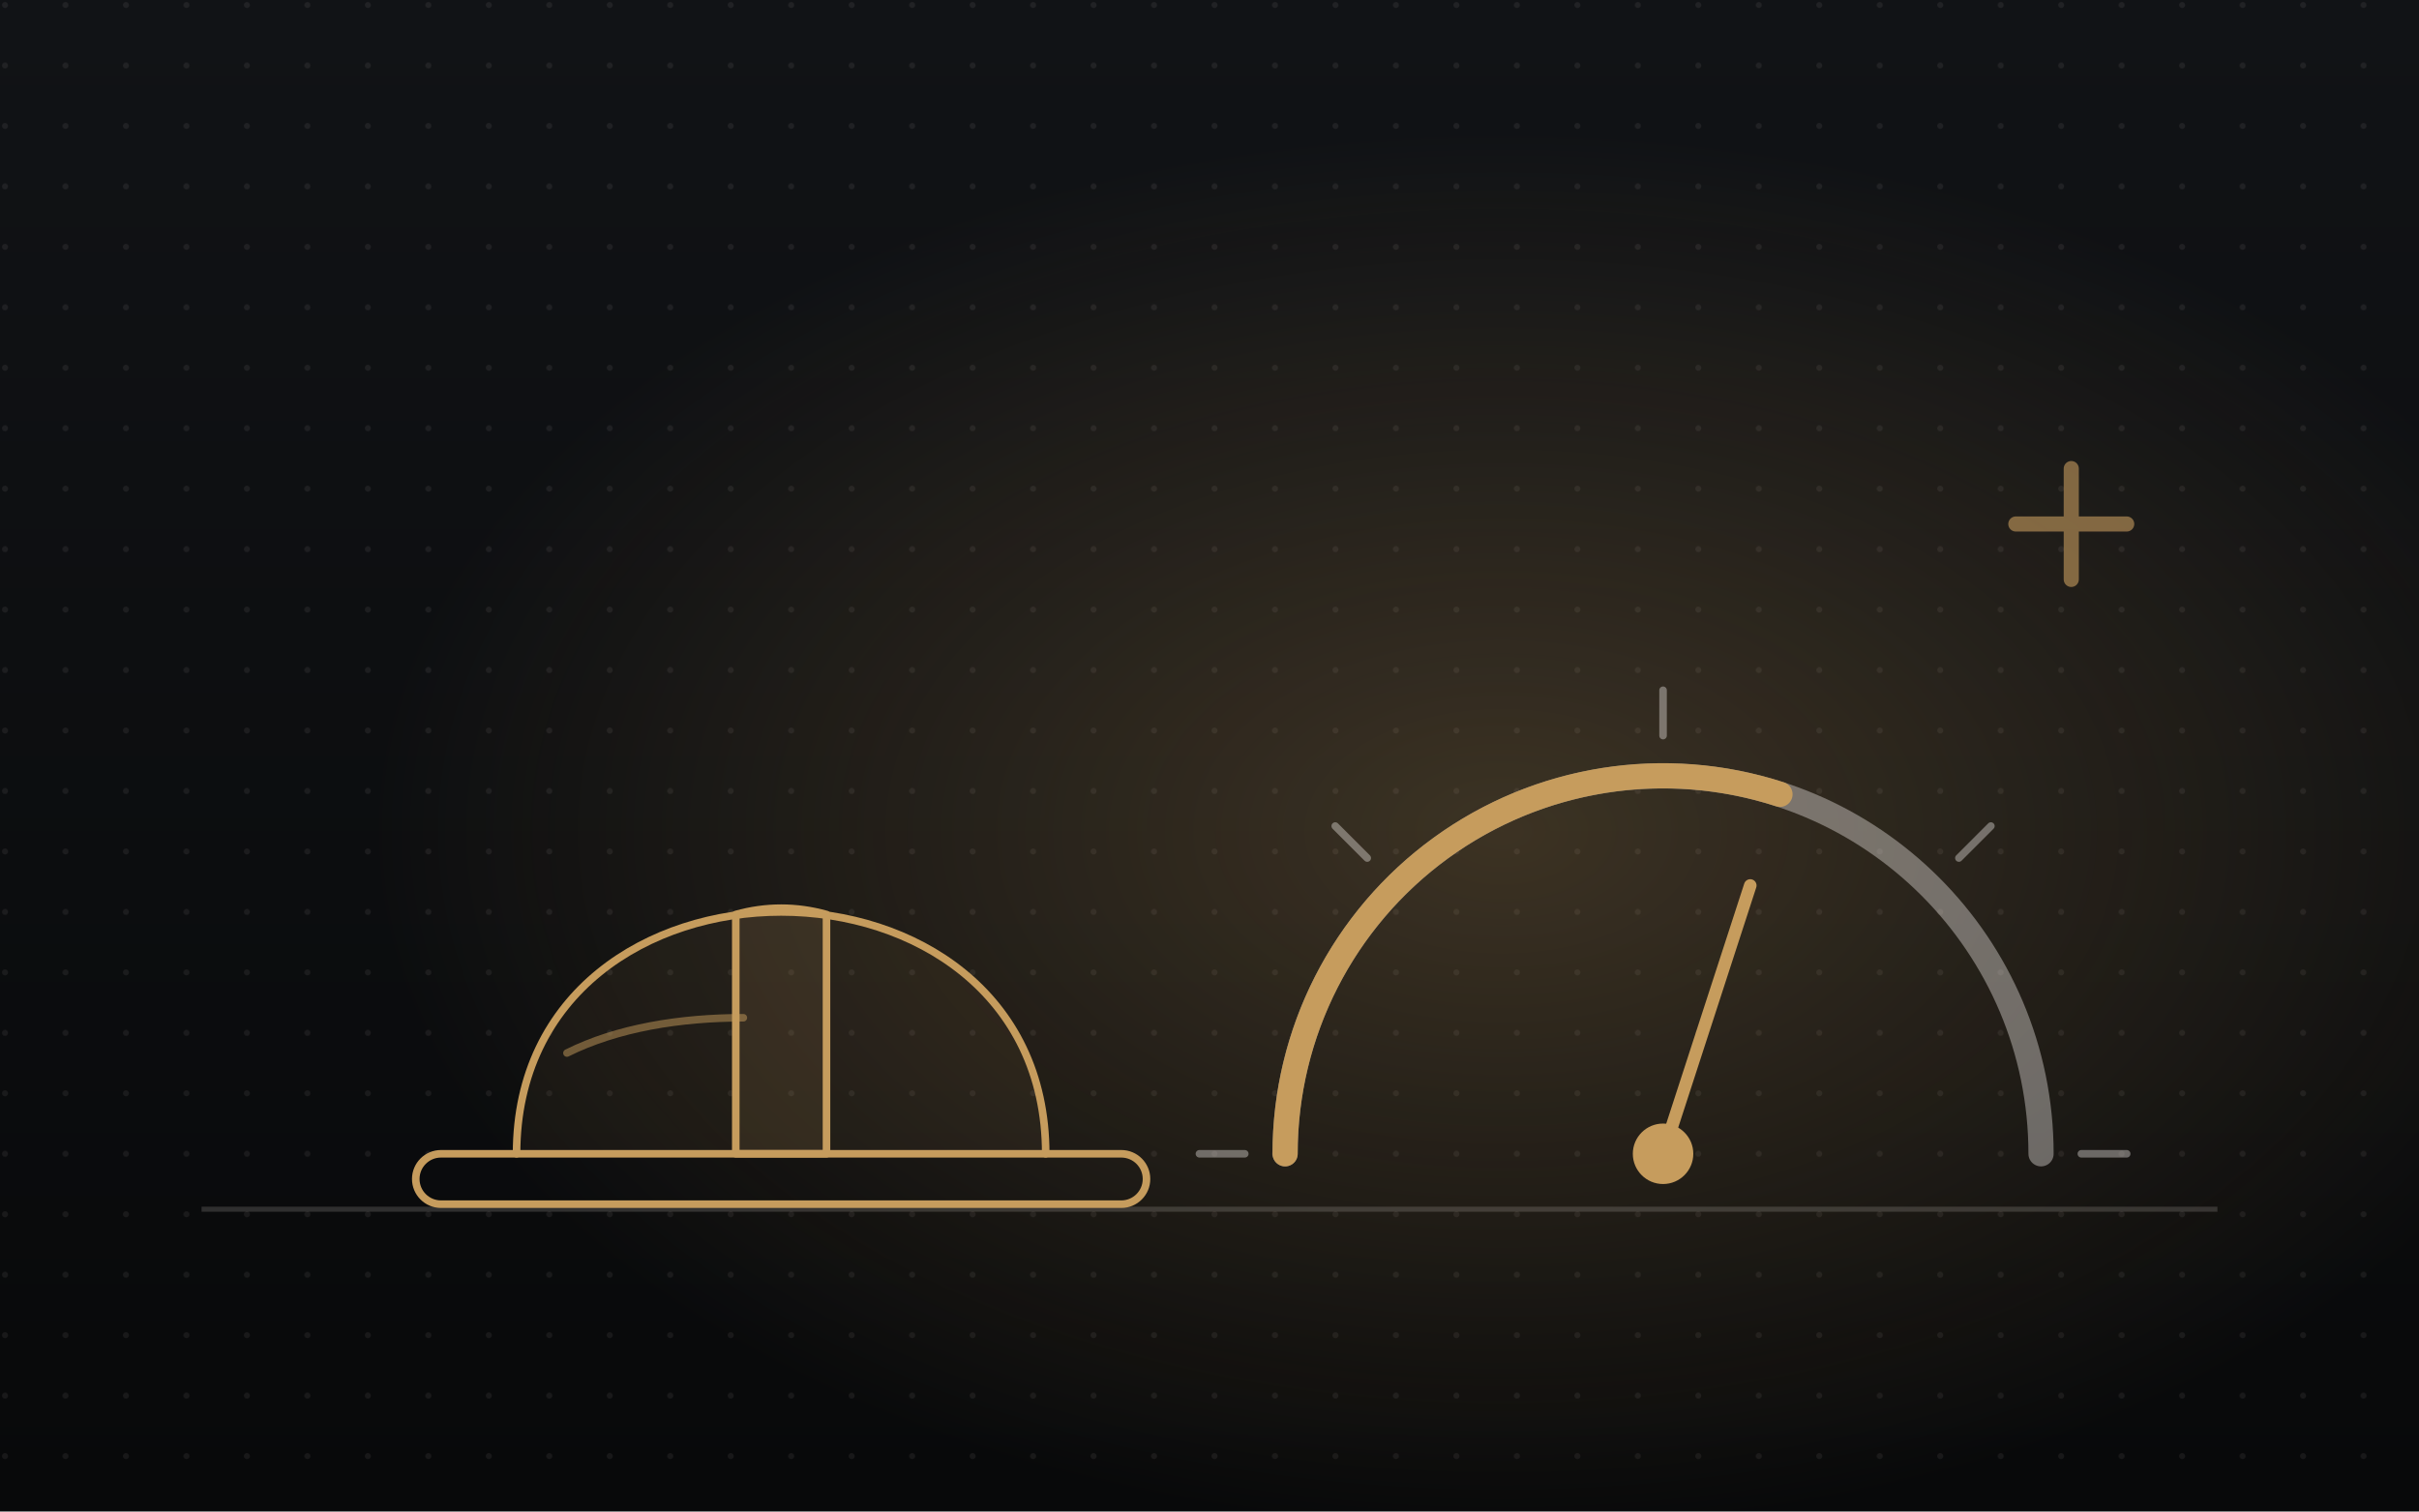
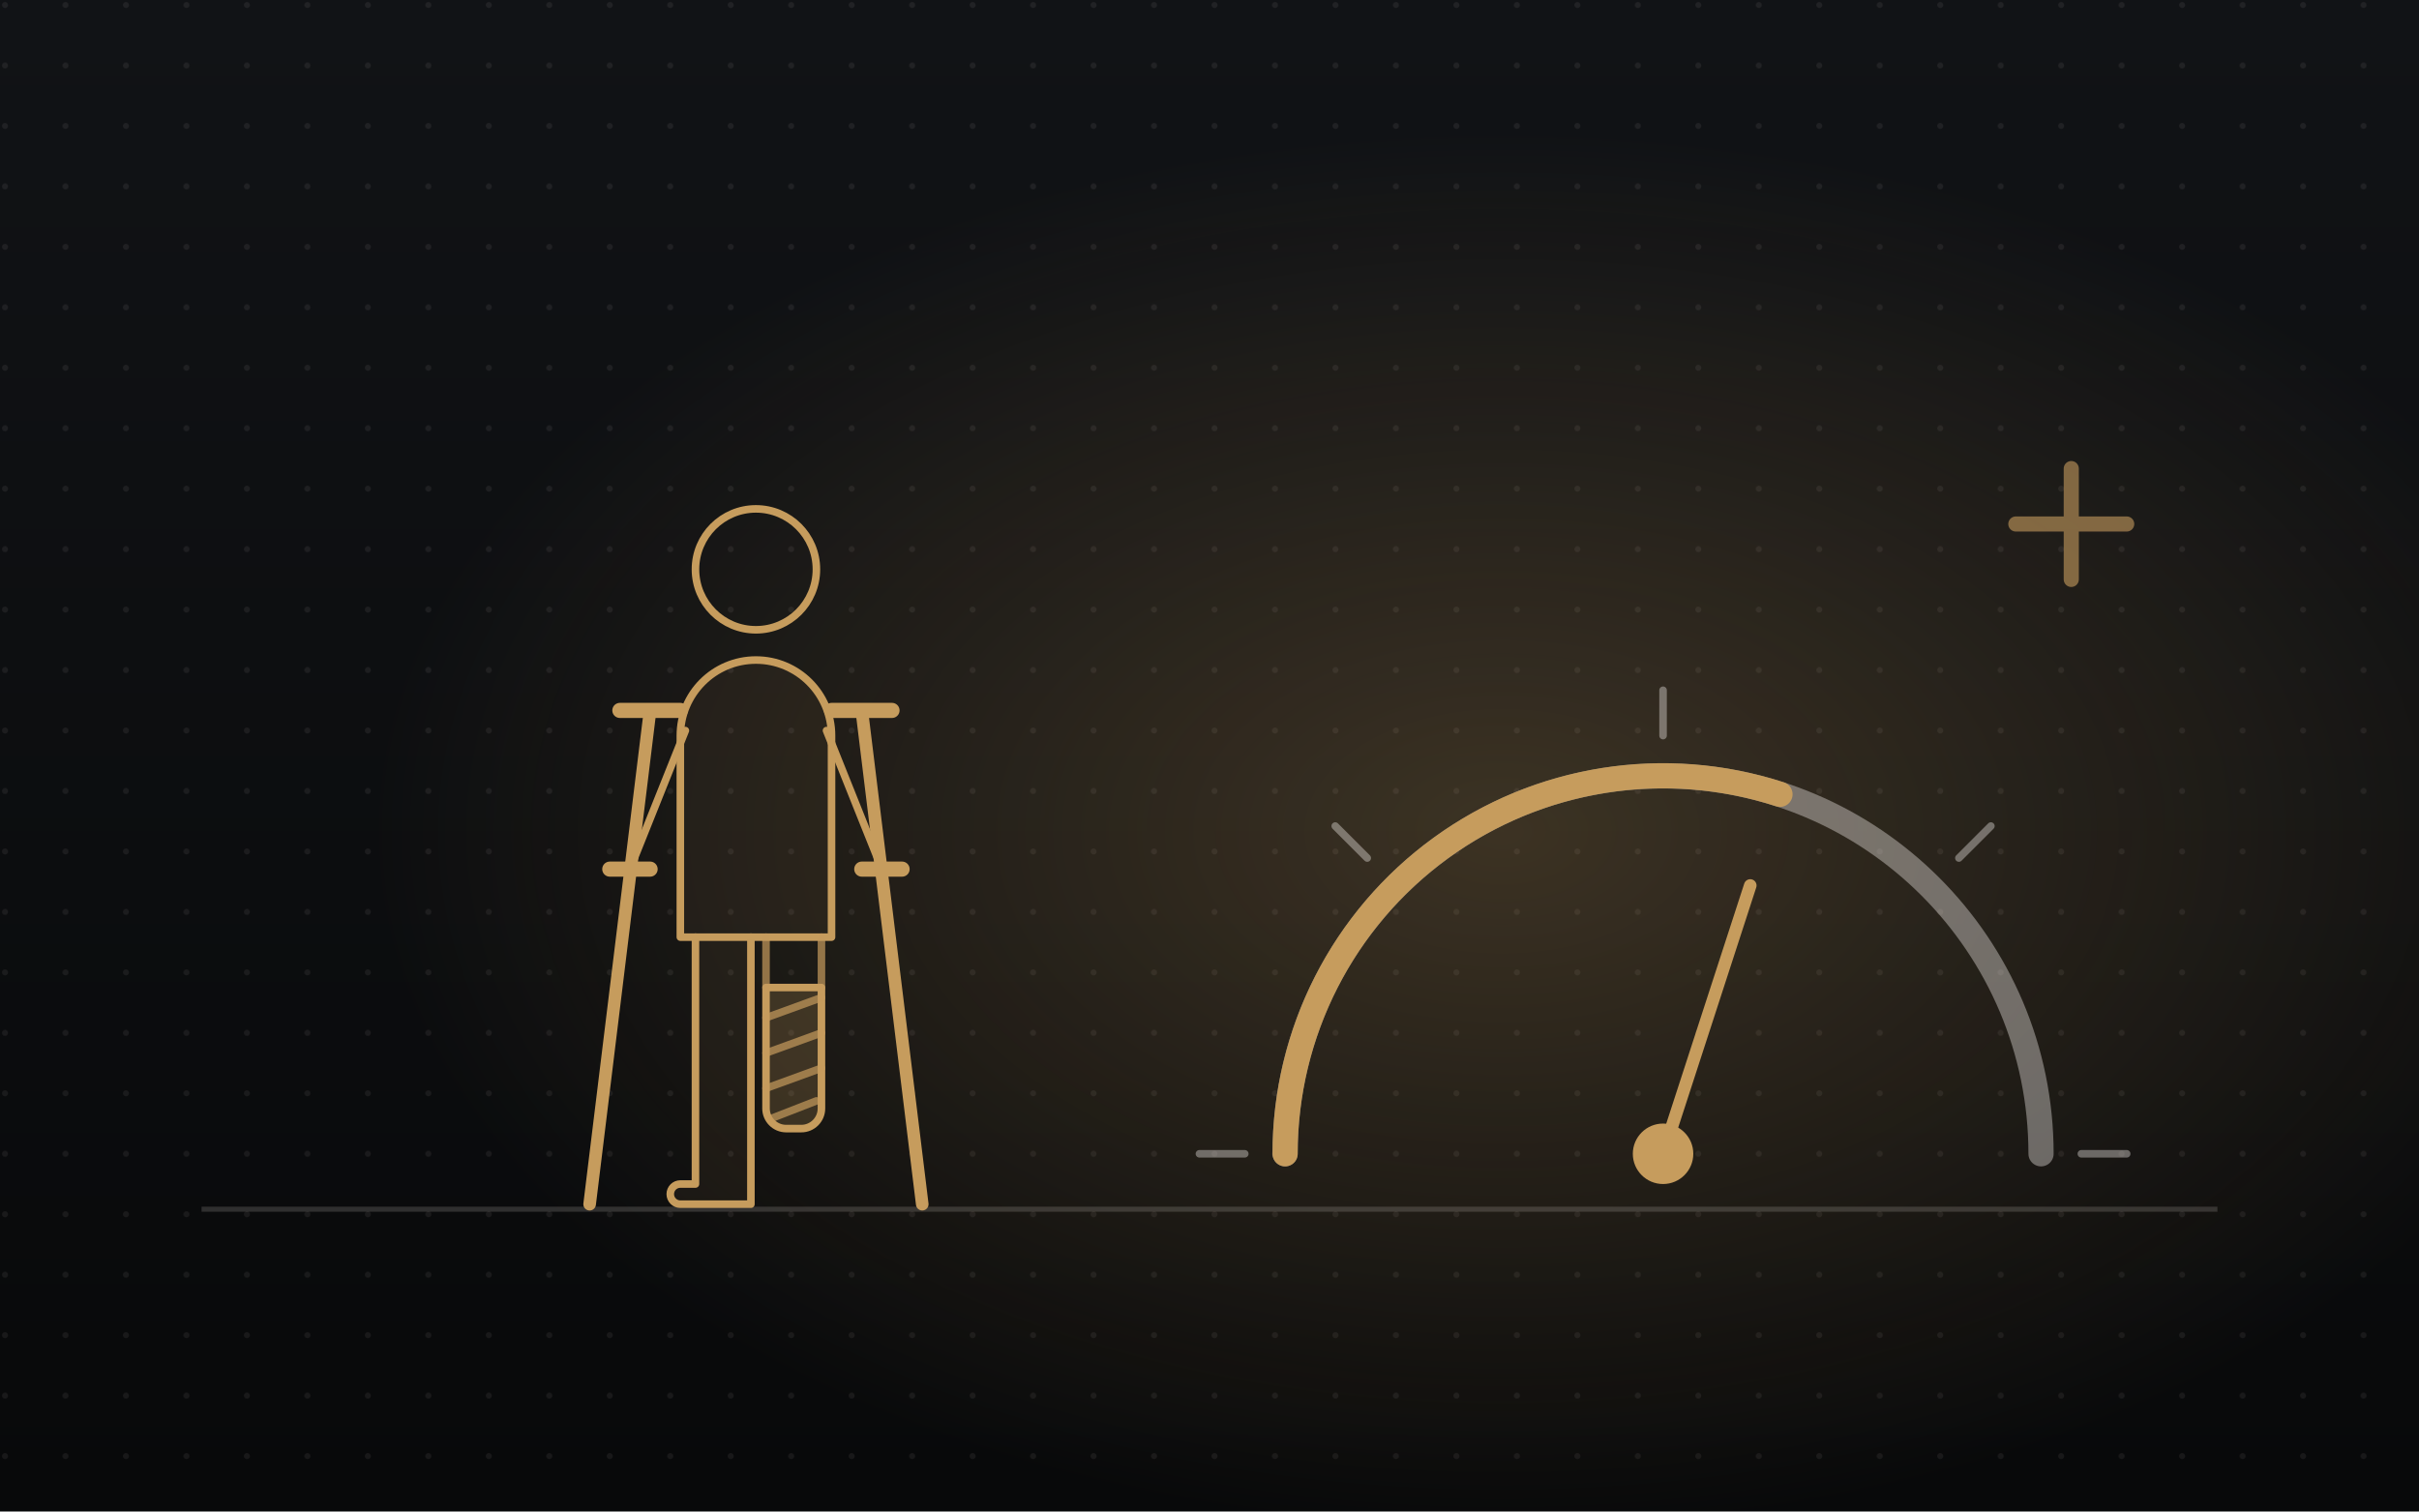
<svg xmlns="http://www.w3.org/2000/svg" viewBox="0 0 960 600" width="960" height="600">
  <defs>
    <linearGradient id="fundo" x1="0" y1="0" x2="0" y2="1">
      <stop offset="0" stop-color="#111316" />
      <stop offset="1" stop-color="#08090a" />
    </linearGradient>
    <radialGradient id="brilho" cx="62%" cy="55%" r="75%">
      <stop offset="0" stop-color="#c69c5d" stop-opacity=".26" />
      <stop offset=".62" stop-color="#c69c5d" stop-opacity="0" />
    </radialGradient>
    <pattern id="pontos" width="24" height="24" patternUnits="userSpaceOnUse">
      <circle cx="2" cy="2" r="1.2" fill="#f4f1ec" fill-opacity=".07" />
    </pattern>
  </defs>
  <rect width="960" height="600" fill="url(#fundo)" />
  <rect width="960" height="600" fill="url(#pontos)" />
  <rect width="960" height="600" fill="url(#brilho)" />
  <path d="M80 480H880" stroke="#f4f1ec" stroke-opacity=".16" stroke-width="2" />
  <g fill="none" stroke-width="3" stroke-linecap="round" stroke-linejoin="round">
+     <g stroke="#c69c5d">
+       <path d="M234 478L258 282M366 478L342 282" stroke-width="5" />
+       <path d="M246 282h24M330 282h24M242 345h16M342 345h16" stroke-width="6" />
+       <circle cx="300" cy="226" r="24" />
+       <path d="M270 372V292a30 30 0 0 1 60 0V372z" fill="#c69c5d" fill-opacity=".07" />
+       <path d="M272 290L250 345M328 290L350 345" />
+       <path d="M298 372V478h-28a4 4 0 0 1 0-8h6V372" fill="#c69c5d" fill-opacity=".07" />
+       <path d="M304 392h22v48a8 8 0 0 1-8 8h-6a8 8 0 0 1-8-8z" fill="#c69c5d" fill-opacity=".22" />
+       <path d="M304 372v20M326 372v20M304 404l22-8M304 418l22-8M304 432l22-8M306 444l18-7" stroke-opacity=".7" />
+     </g>
    <g transform="translate(0 58)">
-       <path d="M205 400c0-128 210-128 210 0" stroke="#c69c5d" fill="#c69c5d" fill-opacity=".07" />
-       <path d="M292 400V305q18-5 36 0v95z" fill="#c69c5d" fill-opacity=".12" stroke="#c69c5d" />
-       <path d="M175 400h270a10 10 0 0 1 0 20H175a10 10 0 0 1 0-20z" stroke="#c69c5d" />
-       <path d="M225 360c20-10 45-14 70-14" stroke="#c69c5d" stroke-opacity=".5" />
      <path d="M510 400A150 150 0 0 1 810 400" stroke="#f4f1ec" stroke-opacity=".38" stroke-width="10" />
      <path d="M510 400A150 150 0 0 1 706.4 257.3" stroke="#c69c5d" stroke-width="10" />
      <path d="M494.0 400.0L476.0 400.0M542.6 282.6L529.9 269.9M660.0 234.0L660.0 216.0M777.4 282.6L790.1 269.9M826.0 400.0L844.0 400.0" stroke="#f4f1ec" stroke-opacity=".38" />
      <path d="M660 400L694.6 293.5" stroke="#c69c5d" stroke-width="5" />
      <circle cx="660" cy="400" r="12" fill="#c69c5d" stroke="none" />
      <path d="M800 150h44M822 128v44" stroke="#c69c5d" stroke-opacity=".6" stroke-width="6" />
    </g>
  </g>
</svg>
